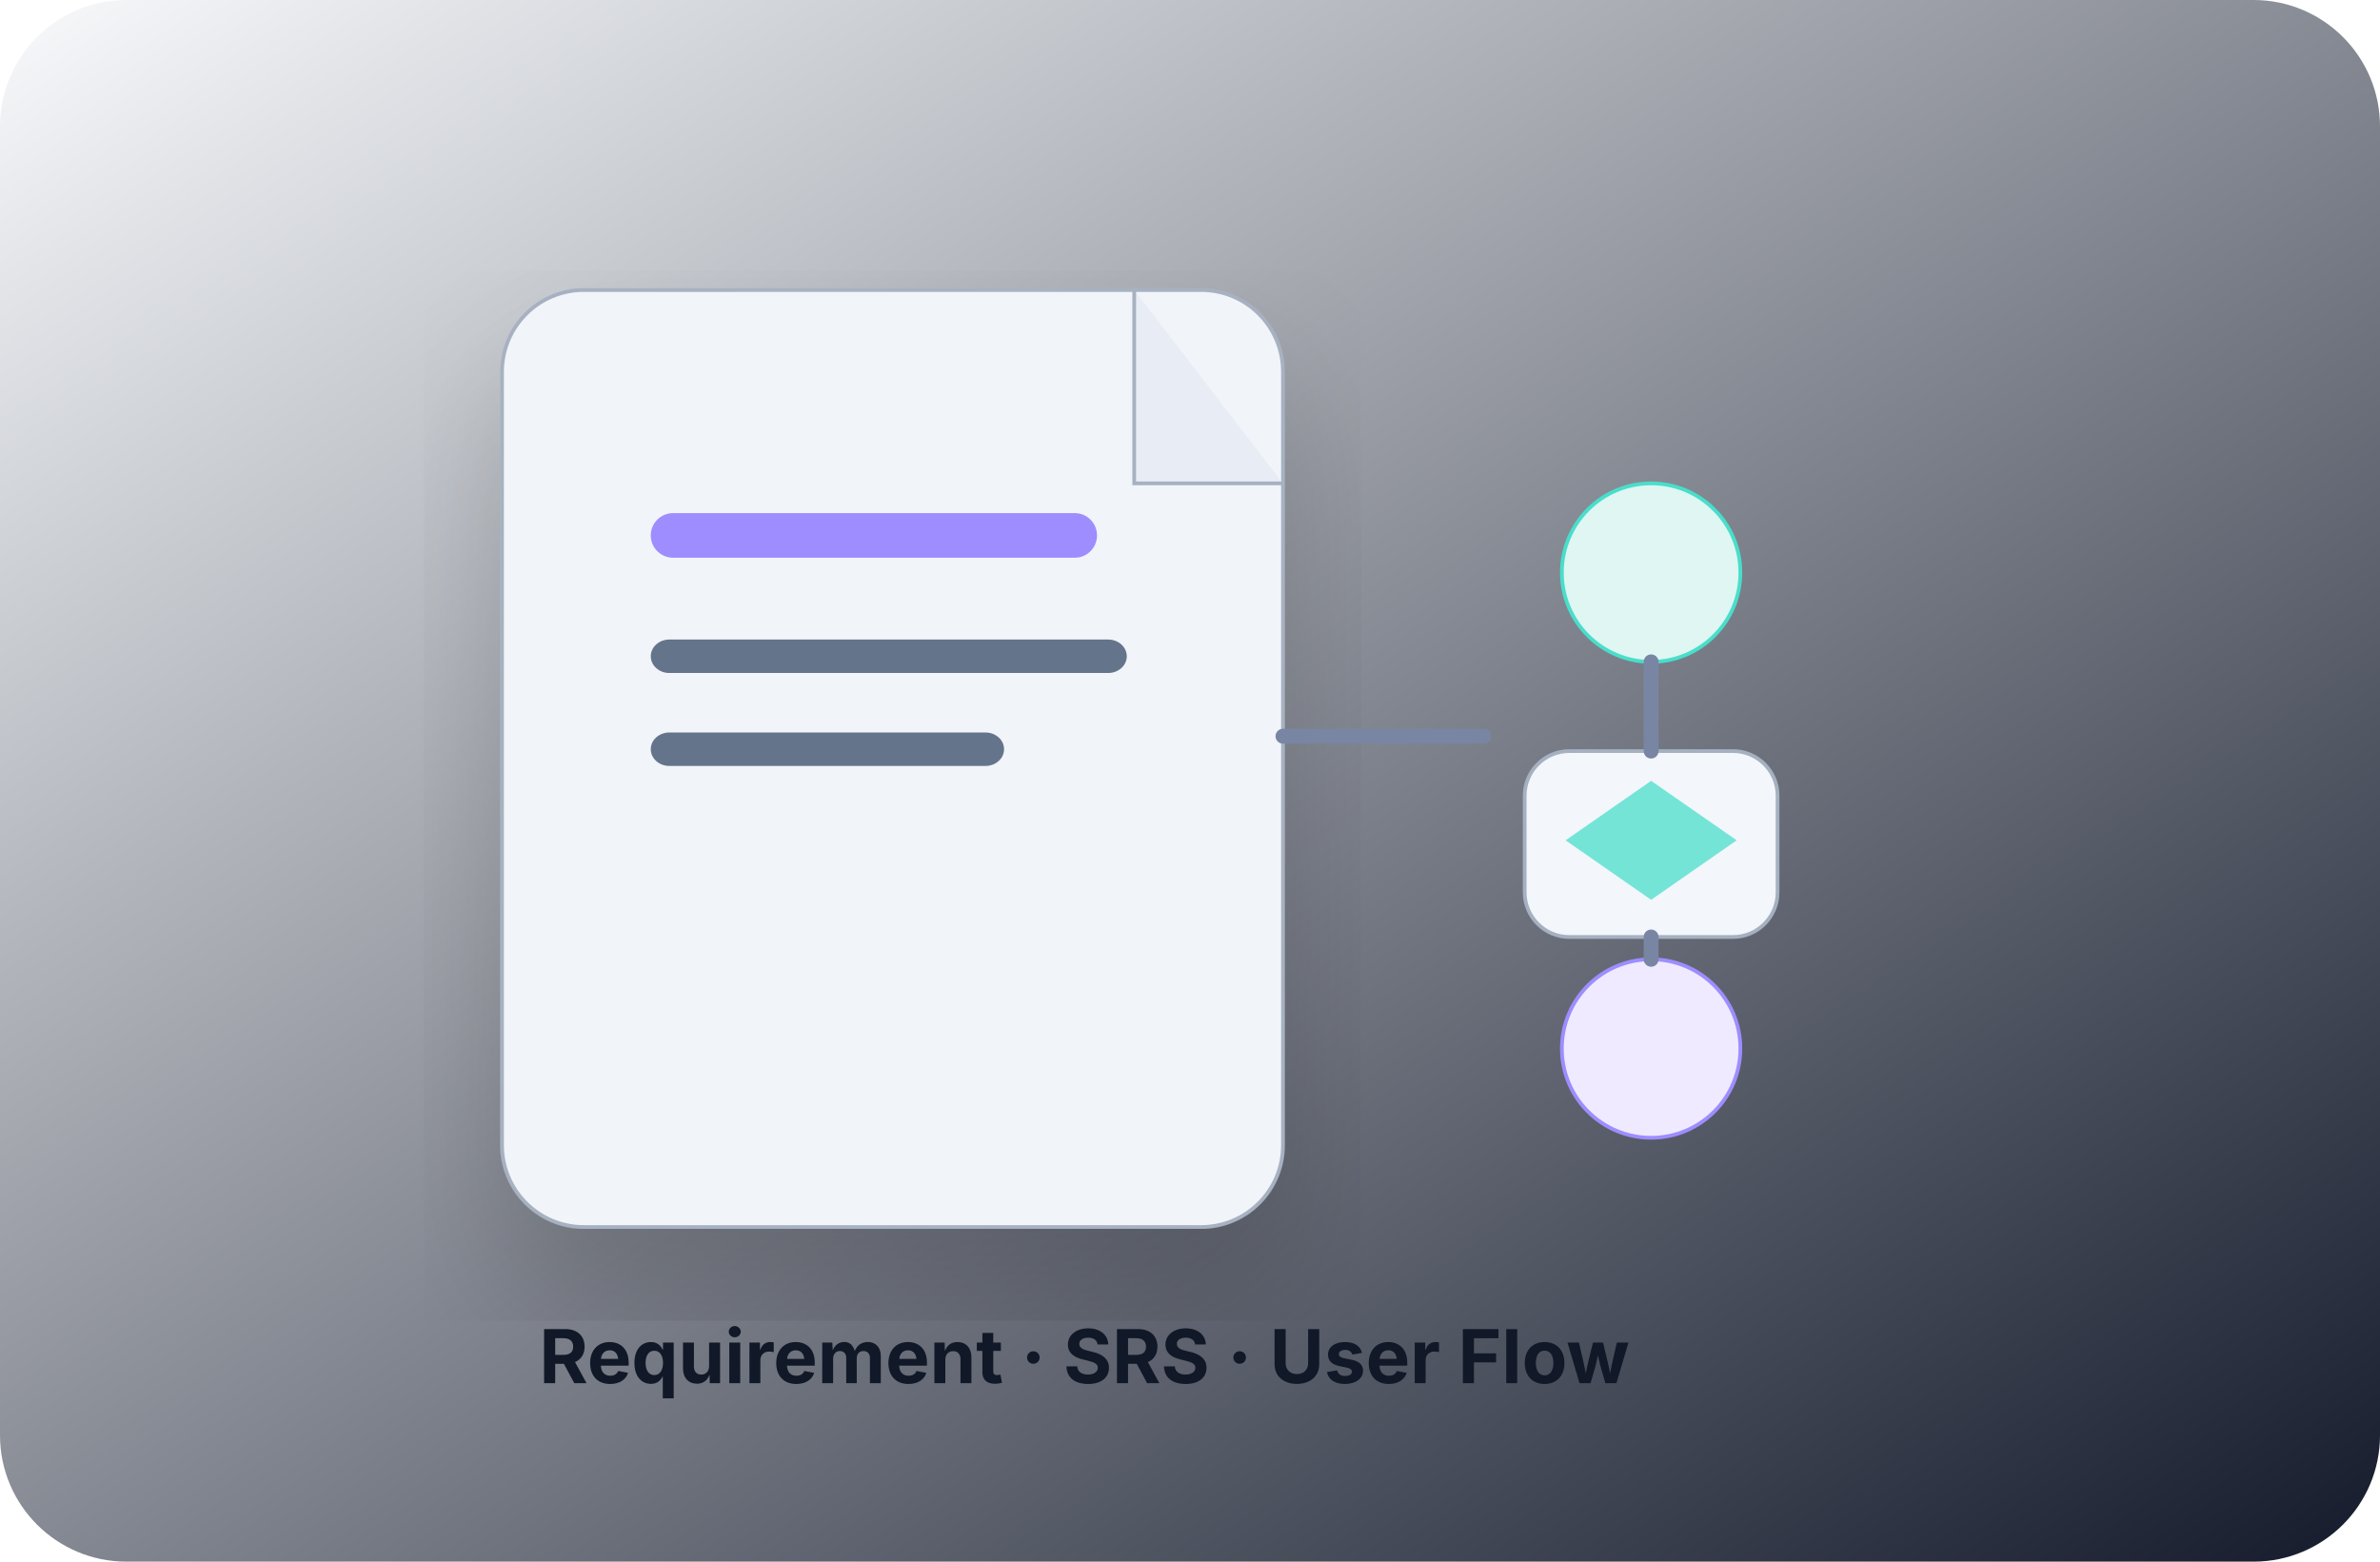
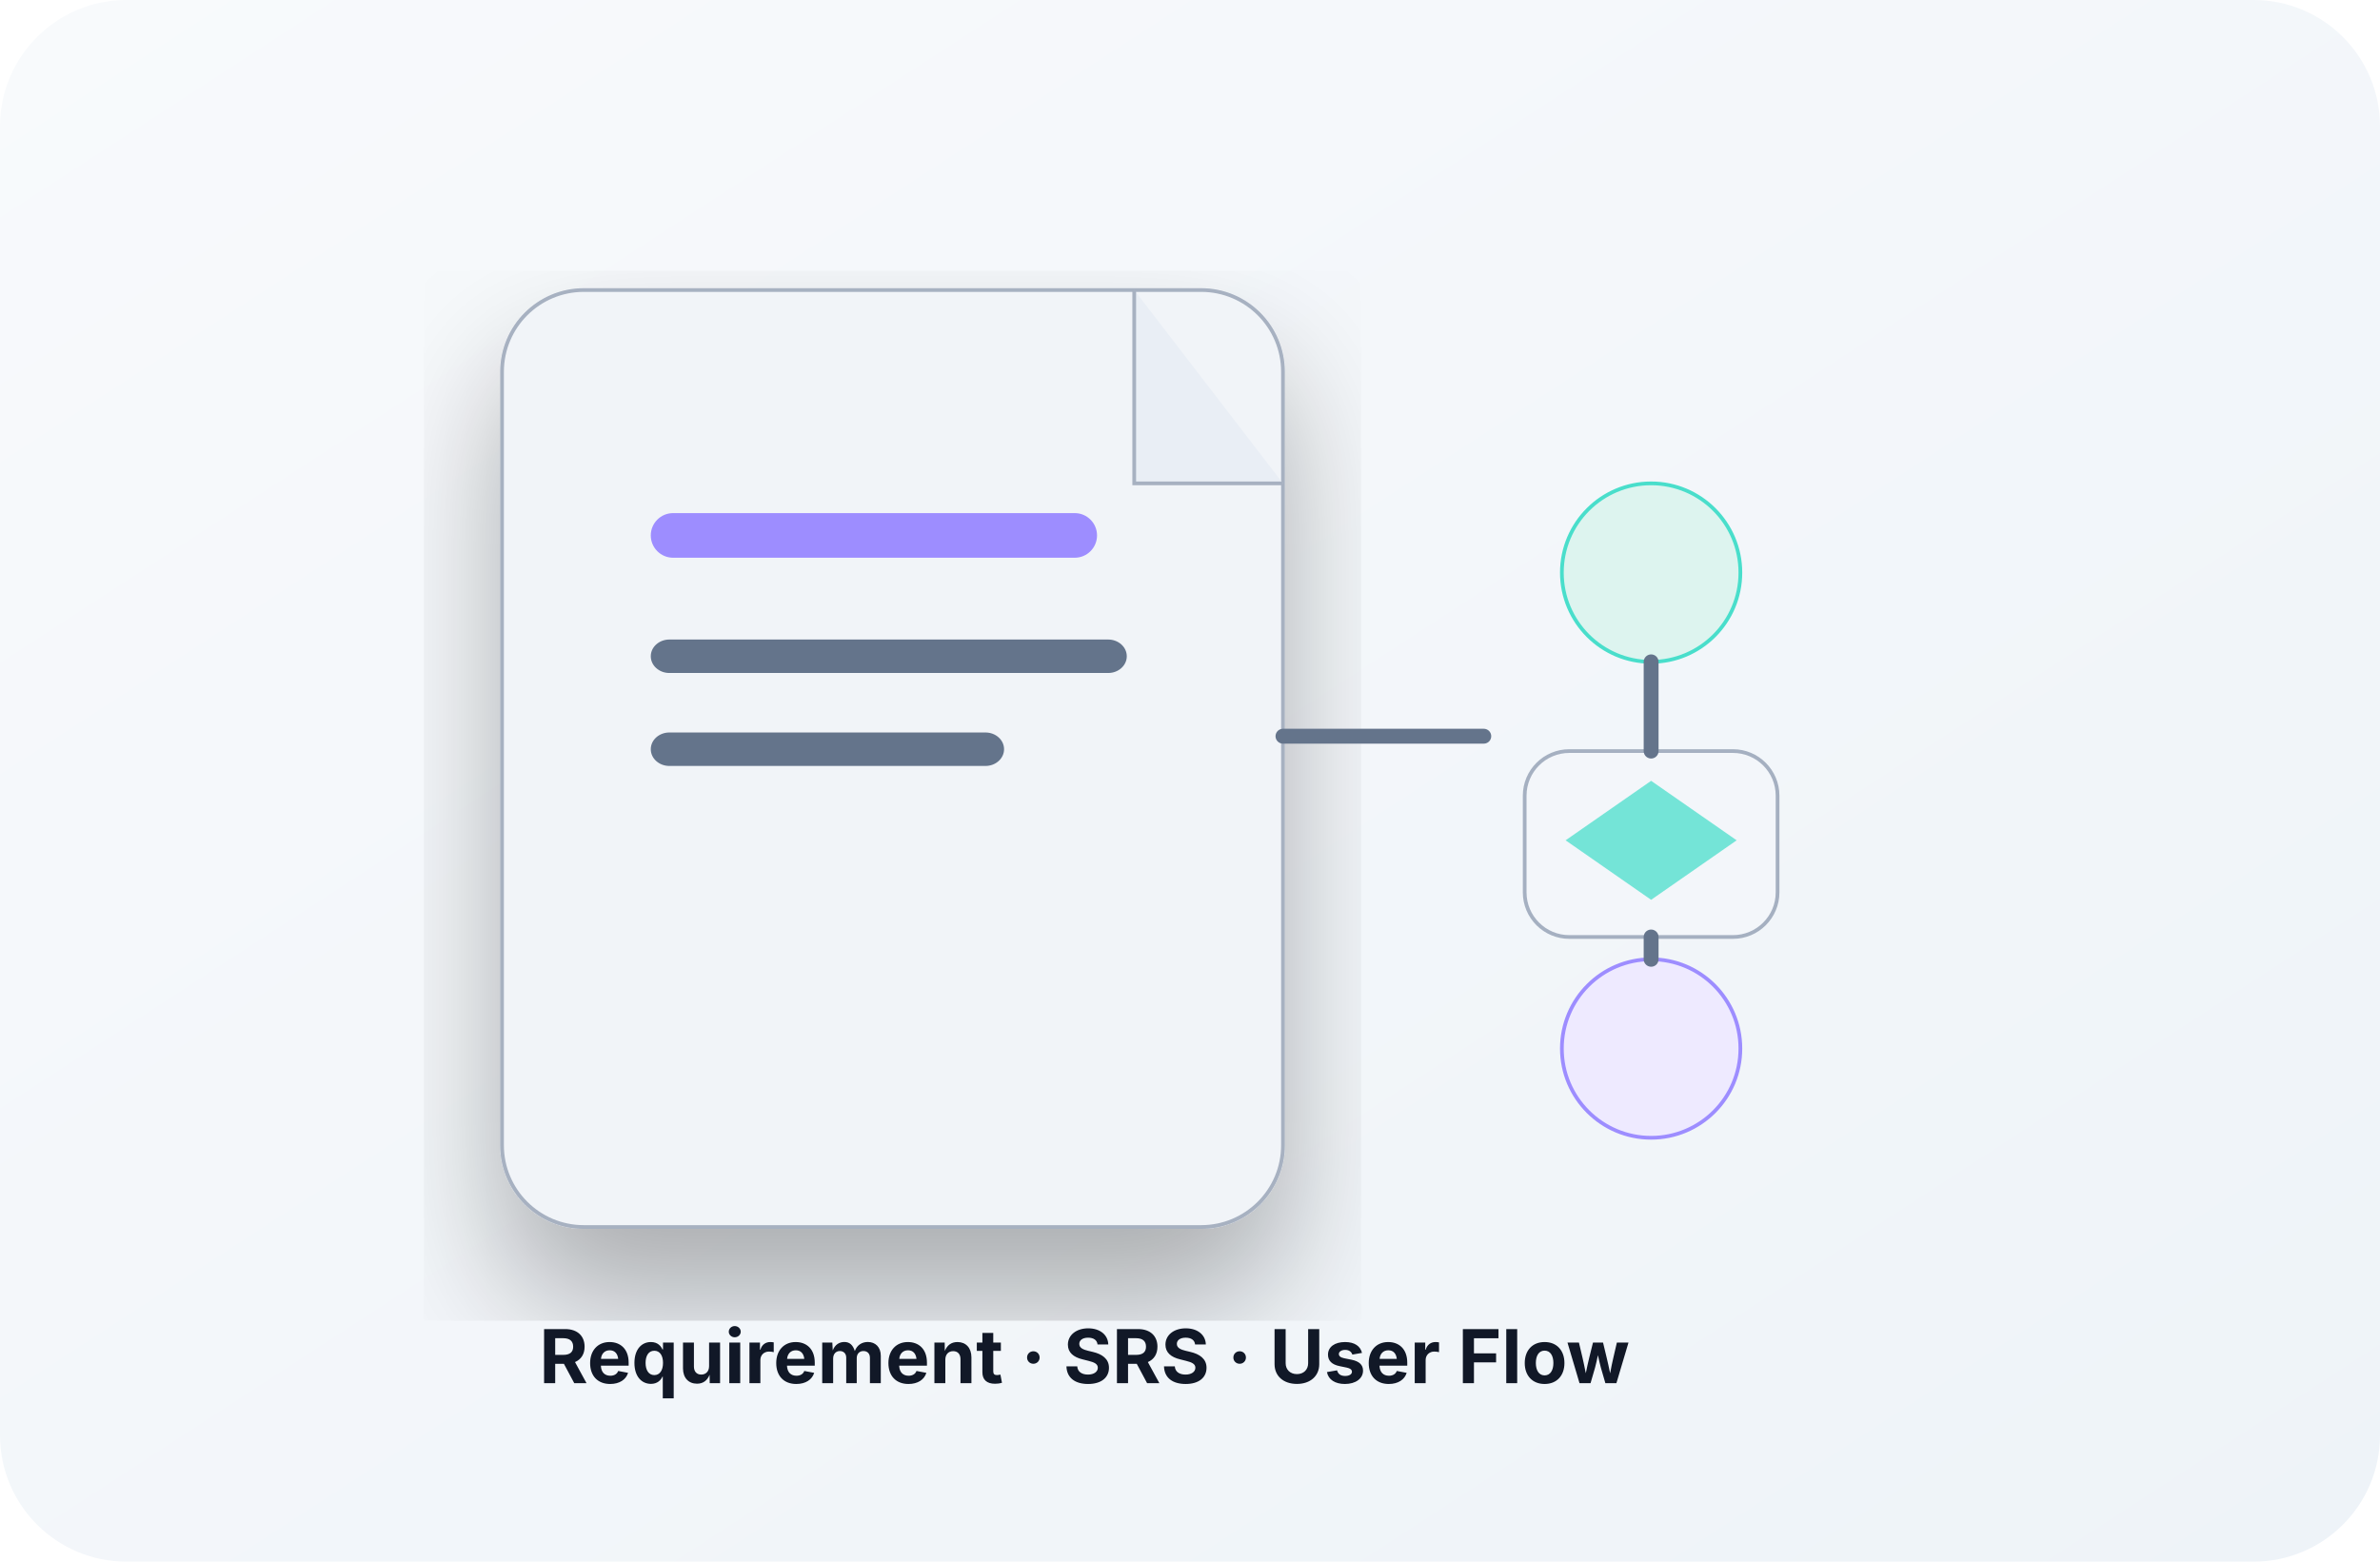
<svg xmlns="http://www.w3.org/2000/svg" viewBox="0 0 640 420" role="img" aria-label="3D style business analysis skills icon">
  <defs>
    <linearGradient id="b" x1="0" y1="0" x2="1" y2="1">
      <stop stop-color="#f8fafc" />
-       <stop offset="1" stop-color="#141a2b" />
+       <stop offset="1" stop-color="#eef3f8" />
    </linearGradient>
    <filter id="sb">
-       <feDropShadow dx="0" dy="20" stdDeviation="18" flood-opacity=".16" />
+       <feDropShadow dx="0" dy="20" stdDeviation="18" flood-opacity=".3" />
    </filter>
  </defs>
  <rect width="640" height="420" rx="34" fill="url(#b)" />
  <g filter="url(#sb)">
-     <rect x="135" y="78" width="210" height="252" rx="22" fill="#f1f4f9" stroke="#a7b1c1" />
-     <path d="M305 78v52h40" fill="#e8edf5" stroke="#a7b1c1" />
+     <rect x="135" y="78" width="210" height="252" rx="22" fill="#f1f4f8" stroke="#a7b1c1" />
+     <path d="M305 78v52h40" fill="#e9eef5" stroke="#a7b1c1" />
  </g>
  <rect x="175" y="138" width="120" height="12" rx="6" fill="#9d8dff" />
  <rect x="175" y="172" width="128" height="9" rx="5" fill="#64748b" />
  <rect x="175" y="197" width="95" height="9" rx="5" fill="#64748b" />
-   <circle cx="444" cy="154" r="24" fill="#dff6f2" stroke="#49decb" />
-   <circle cx="444" cy="282" r="24" fill="#efeaff" stroke="#9d8dff" />
+   <circle cx="444" cy="154" r="24" fill="#ddf4ef" stroke="#49decb" />
+   <circle cx="444" cy="282" r="24" fill="#eeeaff" stroke="#9d8dff" />
  <rect x="410" y="202" width="68" height="50" rx="12" fill="#f3f6fa" stroke="#a5b0c1" />
-   <path d="M345 198h54M444 178v24M444 252v6" stroke="#7886a3" stroke-width="4" stroke-linecap="round" />
+   <path d="M345 198h54M444 178v24M444 252v6" stroke="#64748b" stroke-width="4" stroke-linecap="round" />
  <path d="m421 226 23-16 23 16-23 16z" fill="#49decb" opacity=".75" />
  <text x="145" y="372" fill="#111827" font-family="Inter,Arial" font-size="20" font-weight="700">Requirement · SRS · User Flow</text>
</svg>
